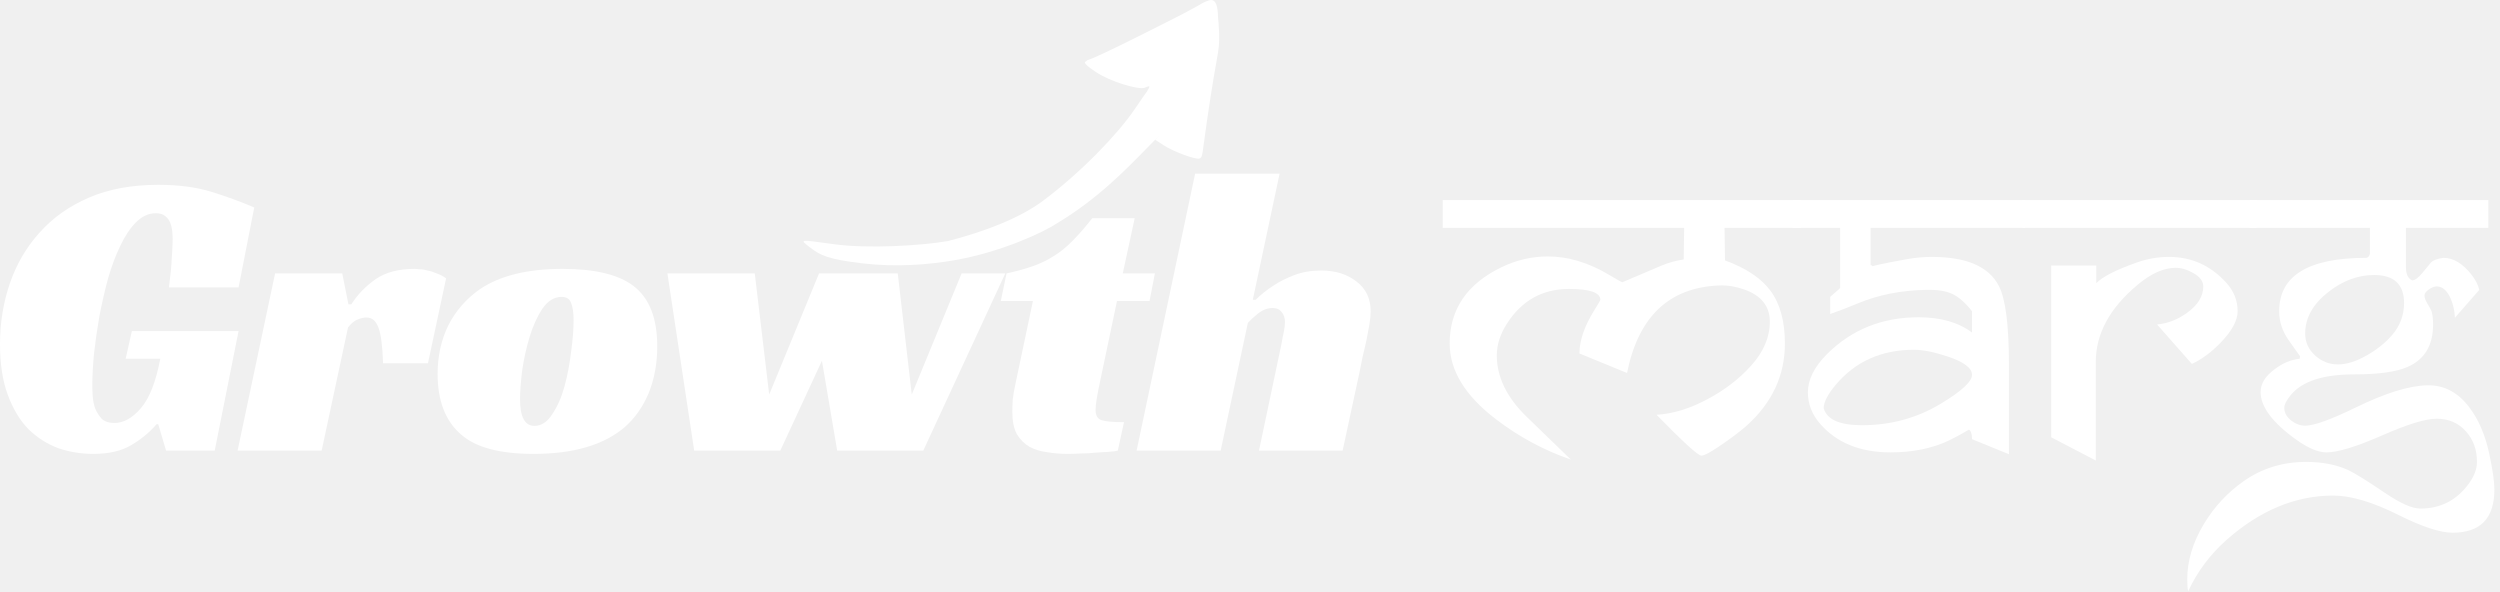
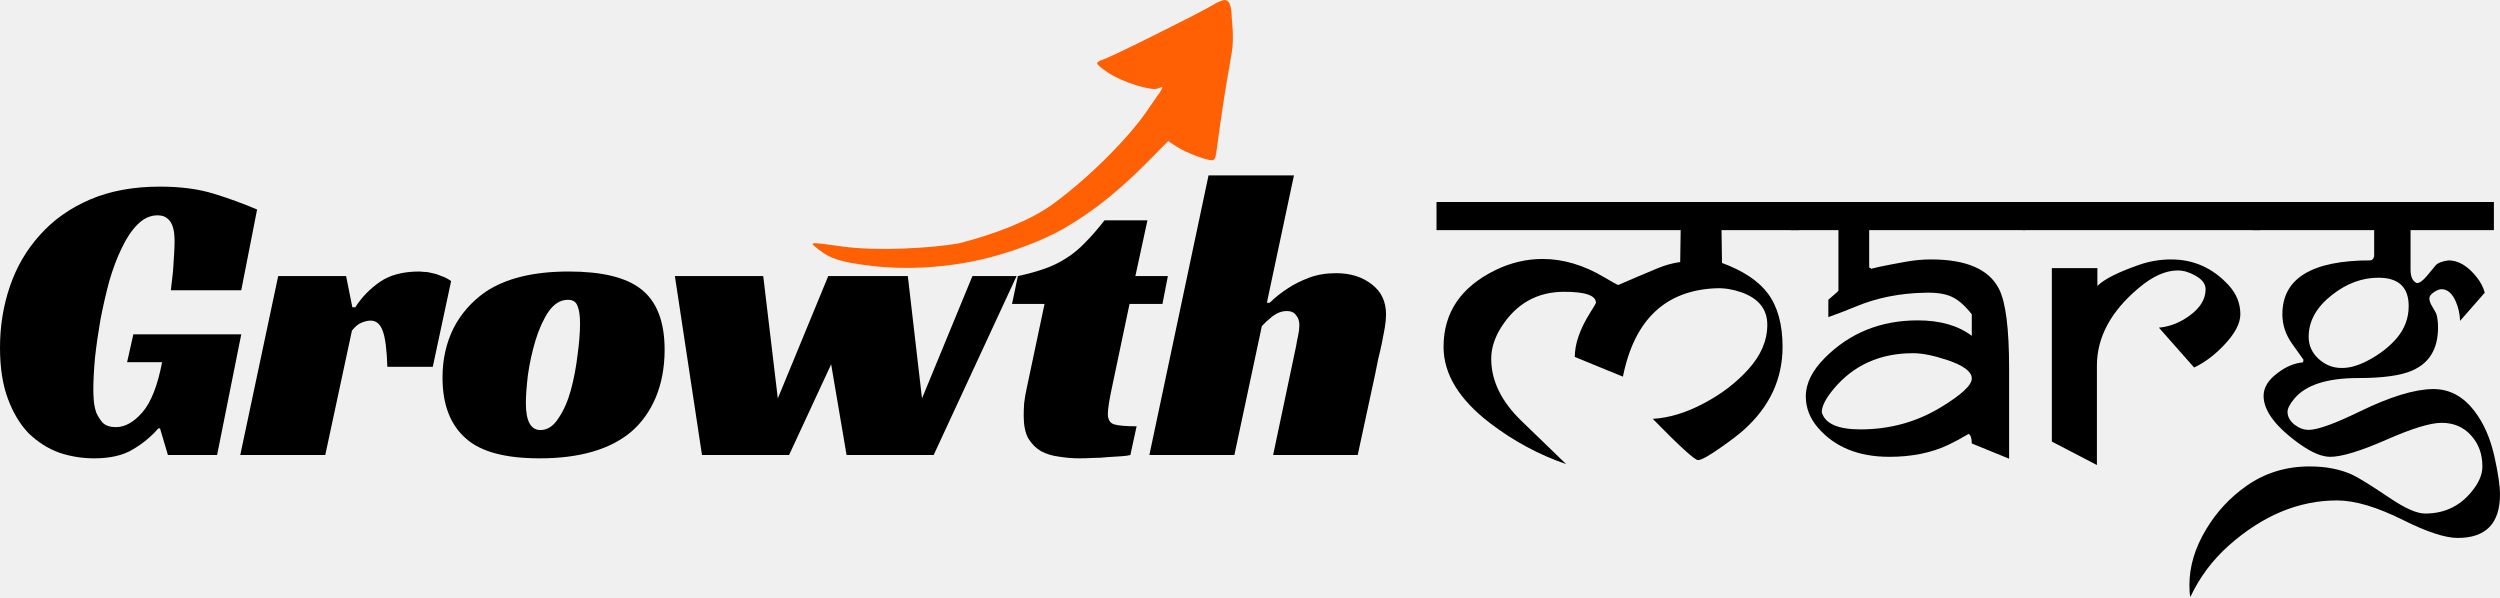
- <svg xmlns="http://www.w3.org/2000/svg" width="296" height="70" viewBox="0 0 296 70" fill="none">
-   <path fill-rule="evenodd" clip-rule="evenodd" d="M138.026 2.676C136.52 3.428 133.272 5.088 130.803 6.249C128.333 7.41 128.884 6.985 128.696 7.178C128.508 7.37 127.931 7.298 129.702 8.494C131.473 9.691 134.772 10.641 135.51 10.395C135.667 10.342 135.891 10.225 136.079 10.214C136.09 10.402 136.054 10.354 135.861 10.719C135.669 11.084 136.231 10.154 134.308 12.984C132.384 15.815 128.037 20.4 123.401 23.84C120.77 25.792 116.622 27.42 112.262 28.535C109.139 29.083 102.743 29.482 98.612 28.898C94.48 28.314 94.695 28.358 95.927 29.309C97.16 30.259 98.095 30.706 102.126 31.183C106.158 31.659 109.988 31.326 112.902 30.829C118.517 29.87 123.592 27.485 125.18 26.417C129.988 23.535 133.363 20.019 135.866 17.465C138.37 14.911 136.74 16.584 136.769 16.574C136.797 16.564 136.64 16.439 137.77 17.193C138.901 17.946 141.659 18.96 142.04 18.765C142.422 18.57 142.322 18.324 142.919 14.214C143.515 10.105 143.927 7.861 144.216 6.211C144.505 4.561 144.246 2.415 144.216 2.068C144.187 1.721 144.257 -0.328 143.144 0.045C142.485 0.266 142.512 0.3 141.485 0.874C140.457 1.448 139.532 1.923 138.026 2.676Z" fill="white" />
-   <path d="M213.257 26.982H204.186L204.241 30.83C206.734 31.747 208.53 32.947 209.629 34.431C210.765 35.971 211.333 38.05 211.333 40.671C211.333 44.446 209.821 47.689 206.798 50.401C206.23 50.914 205.359 51.583 204.186 52.408C202.739 53.434 201.823 53.947 201.438 53.947C201.053 53.947 199.285 52.335 196.133 49.109C198.075 49 200.1 48.377 202.207 47.24C204.205 46.178 205.9 44.877 207.293 43.337C208.795 41.688 209.547 39.938 209.547 38.087C209.547 36.255 208.53 34.981 206.495 34.266C205.506 33.918 204.525 33.762 203.554 33.799C197.617 34.037 193.979 37.492 192.642 44.162L187.007 41.853C187.007 40.313 187.602 38.591 188.794 36.685C189.233 35.989 189.462 35.595 189.481 35.503C189.481 34.642 188.244 34.211 185.77 34.211C182.6 34.211 180.135 35.604 178.376 38.389C177.606 39.617 177.221 40.845 177.221 42.073C177.221 44.638 178.403 47.066 180.767 49.357L185.99 54.415C182.801 53.315 179.842 51.721 177.111 49.632C173.465 46.846 171.641 43.859 171.641 40.671C171.641 36.639 173.675 33.634 177.744 31.655C179.521 30.794 181.354 30.363 183.241 30.363C185.66 30.363 188.079 31.087 190.498 32.535C191.414 33.084 191.945 33.377 192.092 33.414C193.485 32.809 195.015 32.159 196.682 31.463C197.562 31.096 198.451 30.849 199.349 30.72L199.404 26.982H170.817V23.684H213.257V26.982Z" fill="white" />
-   <path d="M239.783 26.982H221.476V31.38C221.549 31.38 221.623 31.417 221.696 31.49C221.769 31.563 221.833 31.6 221.888 31.6C221.742 31.6 221.659 31.591 221.641 31.573C221.641 31.481 223.006 31.188 225.737 30.693C226.745 30.51 227.743 30.418 228.733 30.418C232.856 30.418 235.504 31.573 236.677 33.882C237.465 35.421 237.859 38.527 237.859 43.2V53.782C237.474 53.636 236.017 53.04 233.488 51.996C233.488 51.409 233.369 51.034 233.131 50.869C232.16 51.437 231.362 51.867 230.739 52.161C228.76 53.095 226.46 53.562 223.84 53.562C220.23 53.562 217.445 52.426 215.484 50.154C214.531 49.055 214.054 47.827 214.054 46.471C214.054 44.95 214.806 43.438 216.308 41.935C219.222 39.022 222.841 37.565 227.166 37.565C229.786 37.565 231.894 38.169 233.488 39.379V36.85C232.682 35.824 231.894 35.137 231.124 34.789C230.373 34.44 229.338 34.285 228.018 34.321C225.068 34.376 222.365 34.917 219.909 35.943C218.81 36.401 217.738 36.813 216.693 37.18V35.146C216.932 34.944 217.28 34.642 217.738 34.239C217.811 34.147 217.857 34.092 217.875 34.074V26.982H212.24V23.684H239.783V26.982ZM233.488 44.382C233.488 43.575 232.526 42.852 230.602 42.21C229.008 41.679 227.679 41.413 226.616 41.413C222.75 41.413 219.653 42.806 217.325 45.591C216.391 46.709 215.924 47.625 215.924 48.34C216.308 49.678 217.82 50.346 220.459 50.346C223.868 50.346 226.983 49.494 229.805 47.79C232.26 46.306 233.488 45.17 233.488 44.382Z" fill="white" />
-   <path d="M267.215 26.982H239.425V23.684H267.215V26.982ZM264.934 36.85C264.934 37.931 264.283 39.15 262.982 40.506C261.883 41.66 260.728 42.522 259.519 43.09L255.396 38.417C256.642 38.307 257.824 37.849 258.942 37.042C260.224 36.126 260.866 35.082 260.866 33.909C260.866 33.286 260.462 32.755 259.656 32.315C258.96 31.912 258.273 31.71 257.595 31.71C256.184 31.71 254.672 32.388 253.059 33.744C249.779 36.493 248.139 39.535 248.139 42.87V54.525L242.861 51.776V31.435H248.194V33.524C248.982 32.736 250.613 31.912 253.087 31.05C254.296 30.629 255.542 30.418 256.825 30.418C259.482 30.418 261.736 31.435 263.587 33.469C264.485 34.459 264.934 35.586 264.934 36.85Z" fill="white" />
-   <path d="M295.335 57.961C295.335 61.369 293.686 63.073 290.387 63.073C288.921 63.073 286.795 62.377 284.01 60.984C280.931 59.445 278.348 58.675 276.259 58.675C271.769 58.675 267.536 60.444 263.559 63.98C261.654 65.684 260.16 67.691 259.079 70C259.006 69.707 258.969 69.24 258.969 68.598C258.969 66.399 259.629 64.209 260.948 62.029C262.158 60.013 263.724 58.327 265.648 56.971C267.811 55.45 270.275 54.69 273.043 54.69C274.948 54.69 276.607 55.01 278.018 55.651C278.769 56 280.217 56.898 282.361 58.345C284.193 59.591 285.595 60.215 286.566 60.215C288.985 60.215 290.909 59.216 292.339 57.218C292.962 56.357 293.273 55.514 293.273 54.69C293.273 53.242 292.834 52.032 291.954 51.061C291.074 50.072 289.92 49.577 288.491 49.577C287.171 49.577 285 50.246 281.976 51.583C278.952 52.903 276.781 53.562 275.461 53.562C274.49 53.562 273.317 53.077 271.943 52.106C269.084 50.072 267.655 48.175 267.655 46.416C267.655 45.444 268.196 44.556 269.277 43.749C270.248 42.998 271.247 42.577 272.273 42.485L272.328 42.183L270.981 40.286C270.23 39.223 269.854 38.078 269.854 36.85C269.854 32.635 273.299 30.528 280.189 30.528C280.391 30.491 280.528 30.326 280.602 30.033V26.982H266.363V23.684H294.62V26.982H284.862V31.6C284.862 32.461 285.11 32.993 285.604 33.194C285.916 33.194 286.31 32.91 286.786 32.342L287.831 31.078C288.106 30.803 288.6 30.62 289.315 30.528C290.47 30.528 291.569 31.188 292.614 32.507C293.09 33.112 293.402 33.717 293.548 34.321L290.662 37.62C290.625 36.777 290.451 36.007 290.14 35.311C289.718 34.376 289.169 33.909 288.491 33.909C288.234 33.909 287.932 34.028 287.583 34.266C287.235 34.505 287.061 34.743 287.061 34.981C287.061 35.256 287.18 35.586 287.419 35.971C287.693 36.429 287.849 36.713 287.886 36.823C288.014 37.244 288.078 37.776 288.078 38.417C288.078 40.891 287.07 42.568 285.055 43.447C283.717 44.033 281.609 44.327 278.732 44.327C275.067 44.327 272.566 45.142 271.228 46.773C270.697 47.414 270.44 47.937 270.459 48.34C270.477 48.89 270.752 49.375 271.283 49.797C271.815 50.2 272.365 50.401 272.933 50.401C273.977 50.401 275.984 49.678 278.952 48.23C282.452 46.526 285.274 45.655 287.419 45.619C289.379 45.582 291.029 46.452 292.366 48.23C293.447 49.641 294.226 51.437 294.703 53.617C295.124 55.542 295.335 56.989 295.335 57.961ZM284.642 35.888C284.642 33.671 283.46 32.562 281.096 32.562C279.191 32.562 277.386 33.231 275.681 34.569C273.849 35.998 272.933 37.638 272.933 39.489C272.933 40.497 273.317 41.358 274.087 42.073C274.875 42.787 275.773 43.145 276.781 43.145C277.825 43.163 279.007 42.787 280.327 42.018C281.5 41.34 282.471 40.552 283.24 39.654C284.175 38.554 284.642 37.299 284.642 35.888Z" fill="white" />
-   <path d="M15.612 39.202H28.248L25.419 53.35H19.662L18.735 50.228H18.54C17.694 51.204 16.686 52.033 15.515 52.716C14.376 53.399 12.88 53.741 11.026 53.741C9.595 53.741 8.213 53.513 6.879 53.058C5.578 52.57 4.407 51.822 3.366 50.813C2.358 49.773 1.545 48.423 0.927 46.764C0.309 45.105 0 43.105 0 40.763C0 38.226 0.39 35.819 1.171 33.542C1.952 31.265 3.122 29.265 4.684 27.541C6.245 25.785 8.196 24.402 10.538 23.394C12.88 22.386 15.612 21.882 18.735 21.882C21.142 21.882 23.239 22.158 25.029 22.711C26.817 23.264 28.509 23.882 30.102 24.565L28.248 34.03H20.003C20.036 33.672 20.085 33.249 20.15 32.762C20.215 32.274 20.264 31.77 20.296 31.249C20.328 30.696 20.361 30.16 20.394 29.639C20.426 29.119 20.442 28.663 20.442 28.273C20.442 28.013 20.426 27.72 20.394 27.395C20.361 27.037 20.28 26.696 20.15 26.37C20.02 26.045 19.824 25.785 19.564 25.59C19.304 25.362 18.93 25.248 18.442 25.248C17.596 25.248 16.816 25.606 16.1 26.322C15.417 27.005 14.799 27.931 14.246 29.102C13.693 30.241 13.205 31.542 12.783 33.005C12.392 34.469 12.051 35.965 11.758 37.494C11.498 38.99 11.286 40.47 11.124 41.934C10.994 43.365 10.929 44.617 10.929 45.691C10.929 46.016 10.945 46.422 10.977 46.91C11.01 47.398 11.107 47.886 11.27 48.374C11.465 48.829 11.726 49.236 12.051 49.594C12.409 49.919 12.913 50.081 13.563 50.081C14.636 50.081 15.677 49.496 16.686 48.325C17.694 47.154 18.458 45.203 18.979 42.471H14.88L15.612 39.202Z" fill="white" />
-   <path d="M32.571 32.371H40.524L41.256 36.03H41.597C42.345 34.859 43.305 33.867 44.476 33.054C45.647 32.241 47.191 31.835 49.111 31.835C49.241 31.835 49.436 31.851 49.696 31.883C49.989 31.883 50.298 31.932 50.623 32.03C50.981 32.095 51.339 32.209 51.696 32.371C52.087 32.501 52.461 32.697 52.818 32.957L50.672 43.007H45.354C45.289 40.991 45.11 39.592 44.817 38.811C44.524 37.998 44.053 37.592 43.402 37.592C43.077 37.592 42.719 37.673 42.329 37.836C41.971 37.966 41.597 38.275 41.207 38.763L38.084 53.35H28.131L32.571 32.371Z" fill="white" />
-   <path d="M66.596 31.835C70.467 31.835 73.28 32.518 75.037 33.884C76.891 35.315 77.817 37.689 77.817 41.007C77.817 43.056 77.476 44.91 76.793 46.569C76.11 48.195 75.15 49.545 73.914 50.618C71.442 52.7 67.865 53.741 63.181 53.741C59.18 53.741 56.318 52.976 54.594 51.447C52.74 49.854 51.813 47.463 51.813 44.276C51.813 42.161 52.236 40.242 53.082 38.519C53.96 36.795 55.212 35.364 56.839 34.225C59.213 32.632 62.465 31.835 66.596 31.835ZM63.279 50.423C64.092 50.423 64.791 49.968 65.376 49.057C65.995 48.146 66.482 47.04 66.84 45.739C67.198 44.406 67.458 43.04 67.621 41.641C67.816 40.21 67.913 38.974 67.913 37.933C67.913 37.022 67.816 36.339 67.621 35.884C67.458 35.396 67.084 35.152 66.499 35.152C65.62 35.152 64.856 35.624 64.206 36.567C63.588 37.51 63.083 38.633 62.693 39.934C62.303 41.234 62.01 42.568 61.815 43.934C61.652 45.3 61.571 46.406 61.571 47.252C61.571 49.366 62.14 50.423 63.279 50.423Z" fill="white" />
-   <path d="M79.021 32.371H89.364L91.072 46.715L96.975 32.371H106.294L107.952 46.715L113.856 32.371H119.027L109.318 53.35H99.122L97.317 42.714L92.389 53.35H82.192L79.021 32.371Z" fill="white" />
-   <path d="M119.176 32.371C120.38 32.111 121.437 31.818 122.348 31.493C123.258 31.168 124.088 30.761 124.836 30.273C125.616 29.785 126.348 29.184 127.031 28.468C127.747 27.753 128.511 26.874 129.324 25.834H134.35L132.935 32.371H136.74L136.106 35.64H132.252L130.251 45.154C130.089 45.902 129.959 46.569 129.861 47.154C129.763 47.74 129.715 48.195 129.715 48.52C129.715 49.171 129.942 49.577 130.398 49.74C130.886 49.903 131.78 49.984 133.081 49.984L132.349 53.35C132.122 53.415 131.764 53.464 131.276 53.497C130.821 53.529 130.3 53.562 129.715 53.594C129.162 53.659 128.576 53.692 127.958 53.692C127.373 53.724 126.852 53.741 126.397 53.741C125.584 53.741 124.787 53.675 124.006 53.545C123.226 53.448 122.526 53.236 121.909 52.911C121.291 52.553 120.786 52.049 120.396 51.399C120.038 50.748 119.859 49.87 119.859 48.764C119.859 48.374 119.876 47.886 119.908 47.3C119.973 46.715 120.087 46.065 120.25 45.349L122.299 35.64H118.493L119.176 32.371Z" fill="white" />
-   <path d="M148.332 35.494H148.674C149.292 34.876 150.007 34.306 150.821 33.786C151.504 33.331 152.317 32.924 153.26 32.566C154.203 32.209 155.26 32.03 156.431 32.03C158.123 32.03 159.521 32.469 160.627 33.347C161.733 34.193 162.286 35.364 162.286 36.86C162.286 37.315 162.237 37.836 162.14 38.421C162.042 38.974 161.928 39.576 161.798 40.226C161.668 40.844 161.522 41.478 161.359 42.129C161.229 42.747 161.115 43.316 161.017 43.837L158.968 53.35H149.064L151.748 40.617C151.813 40.194 151.894 39.771 151.992 39.348C152.089 38.893 152.138 38.486 152.138 38.128C152.138 37.64 152.008 37.25 151.748 36.957C151.52 36.632 151.162 36.469 150.674 36.469C150.089 36.469 149.52 36.681 148.967 37.104C148.446 37.527 148.04 37.901 147.747 38.226L144.527 53.35H134.574L141.502 20.564H151.504L148.332 35.494Z" fill="white" />
+ <svg xmlns="http://www.w3.org/2000/svg" width="335" height="80" viewBox="0 0 335 80" fill="none">
+   <path fill-rule="evenodd" clip-rule="evenodd" d="M157.966 3.058C156.242 3.918 152.525 5.815 149.699 7.142C146.873 8.468 147.503 7.983 147.288 8.203C147.073 8.423 146.413 8.34 148.439 9.708C150.466 11.075 154.241 12.162 155.086 11.88C155.265 11.82 155.523 11.686 155.738 11.673C155.75 11.888 155.709 11.833 155.488 12.25C155.268 12.667 155.911 11.604 153.71 14.839C151.509 18.074 146.534 23.314 141.228 27.246C138.217 29.477 133.47 31.337 128.479 32.611C124.905 33.237 117.586 33.694 112.857 33.026C108.128 32.359 108.375 32.41 109.786 33.496C111.196 34.582 112.266 35.092 116.88 35.637C121.494 36.182 125.877 35.801 129.212 35.233C135.638 34.138 141.446 31.412 143.263 30.191C148.767 26.897 152.629 22.879 155.494 19.96C158.359 17.041 156.494 18.953 156.527 18.942C156.56 18.931 156.379 18.788 157.673 19.649C158.967 20.51 162.123 21.668 162.56 21.446C162.997 21.223 162.883 20.942 163.565 16.245C164.248 11.548 164.72 8.984 165.05 7.098C165.381 5.212 165.084 2.76 165.05 2.363C165.017 1.966 165.097 -0.375 163.823 0.052C163.069 0.304 163.1 0.342 161.924 0.999C160.747 1.655 159.689 2.197 157.966 3.058Z" fill="#FF6003" />
+   <path d="M241.065 30.837H230.684L230.747 35.235C233.599 36.282 235.654 37.654 236.913 39.35C238.213 41.109 238.863 43.486 238.863 46.481C238.863 50.795 237.133 54.502 233.673 57.602C233.022 58.188 232.026 58.953 230.684 59.895C229.027 61.068 227.979 61.654 227.538 61.654C227.098 61.654 225.074 59.811 221.467 56.125C223.69 55.999 226.007 55.288 228.419 53.989C230.705 52.774 232.645 51.287 234.239 49.528C235.958 47.643 236.818 45.643 236.818 43.528C236.818 41.434 235.654 39.978 233.326 39.161C232.194 38.764 231.072 38.586 229.96 38.627C223.165 38.9 219.002 42.847 217.471 50.471L211.022 47.832C211.022 46.073 211.704 44.104 213.067 41.926C213.571 41.13 213.833 40.68 213.854 40.575C213.854 39.591 212.438 39.099 209.607 39.099C205.979 39.099 203.158 40.69 201.145 43.874C200.264 45.277 199.823 46.68 199.823 48.083C199.823 51.015 201.176 53.79 203.881 56.408L209.859 62.188C206.209 60.932 202.822 59.109 199.697 56.722C195.524 53.539 193.437 50.125 193.437 46.481C193.437 41.874 195.765 38.439 200.421 36.177C202.455 35.193 204.553 34.701 206.713 34.701C209.481 34.701 212.249 35.528 215.018 37.182C216.066 37.811 216.675 38.146 216.842 38.188C218.436 37.496 220.187 36.753 222.096 35.957C223.102 35.538 224.12 35.256 225.147 35.109L225.21 30.837H192.493V27.067H241.065V30.837Z" fill="black" />
+   <path d="M271.423 30.837H250.471V35.863C250.555 35.863 250.639 35.905 250.723 35.989C250.807 36.072 250.88 36.114 250.943 36.114C250.775 36.114 250.681 36.104 250.66 36.083C250.66 35.978 252.222 35.643 255.347 35.078C256.501 34.868 257.644 34.764 258.776 34.764C263.495 34.764 266.526 36.083 267.868 38.722C268.77 40.481 269.22 44.031 269.22 49.371V61.466C268.78 61.298 267.113 60.617 264.219 59.424C264.219 58.754 264.082 58.324 263.81 58.136C262.698 58.785 261.786 59.277 261.073 59.612C258.808 60.68 256.176 61.214 253.177 61.214C249.045 61.214 245.857 59.916 243.613 57.319C242.523 56.062 241.978 54.659 241.978 53.109C241.978 51.371 242.837 49.643 244.557 47.926C247.892 44.596 252.034 42.931 256.983 42.931C259.982 42.931 262.394 43.622 264.219 45.005V42.114C263.296 40.942 262.394 40.156 261.513 39.758C260.653 39.36 259.468 39.182 257.958 39.224C254.582 39.287 251.488 39.905 248.678 41.078C247.42 41.601 246.193 42.072 244.998 42.491V40.167C245.27 39.936 245.669 39.591 246.193 39.13C246.277 39.025 246.329 38.962 246.35 38.942V30.837H239.901V27.067H271.423V30.837ZM264.219 50.722C264.219 49.8 263.118 48.973 260.915 48.24C259.091 47.633 257.57 47.329 256.354 47.329C251.929 47.329 248.385 48.921 245.721 52.104C244.651 53.382 244.117 54.429 244.117 55.246C244.557 56.774 246.287 57.539 249.307 57.539C253.208 57.539 256.773 56.565 260.003 54.617C262.813 52.921 264.219 51.623 264.219 50.722Z" fill="black" />
+   <path d="M302.818 30.837H271.014V27.067H302.818V30.837ZM300.207 42.114C300.207 43.35 299.463 44.743 297.973 46.292C296.715 47.612 295.394 48.596 294.01 49.245L289.291 43.905C290.717 43.779 292.07 43.256 293.349 42.334C294.817 41.287 295.551 40.093 295.551 38.753C295.551 38.041 295.09 37.434 294.167 36.931C293.37 36.47 292.584 36.24 291.808 36.24C290.193 36.24 288.463 37.015 286.617 38.565C282.863 41.706 280.986 45.183 280.986 48.994V62.314L274.946 59.172V35.926H281.049V38.313C281.951 37.413 283.817 36.47 286.648 35.486C288.033 35.004 289.459 34.764 290.927 34.764C293.968 34.764 296.547 35.926 298.666 38.251C299.693 39.381 300.207 40.669 300.207 42.114Z" fill="black" />
+   <path d="M335 66.241C335 70.136 333.113 72.084 329.337 72.084C327.66 72.084 325.227 71.288 322.039 69.696C318.516 67.937 315.559 67.057 313.168 67.057C308.03 67.057 303.185 69.078 298.634 73.12C296.453 75.068 294.744 77.361 293.506 80C293.422 79.665 293.381 79.131 293.381 78.398C293.381 75.885 294.136 73.382 295.646 70.89C297.03 68.586 298.823 66.659 301.025 65.11C303.5 63.371 306.32 62.502 309.487 62.502C311.668 62.502 313.566 62.869 315.181 63.602C316.041 64 317.698 65.026 320.152 66.68C322.249 68.105 323.853 68.817 324.965 68.817C327.733 68.817 329.935 67.675 331.571 65.392C332.284 64.408 332.641 63.445 332.641 62.502C332.641 60.848 332.137 59.466 331.131 58.356C330.124 57.225 328.803 56.659 327.167 56.659C325.657 56.659 323.172 57.424 319.711 58.953C316.251 60.46 313.766 61.214 312.256 61.214C311.144 61.214 309.802 60.659 308.229 59.549C304.957 57.225 303.321 55.057 303.321 53.047C303.321 51.937 303.94 50.921 305.177 49.999C306.289 49.141 307.432 48.659 308.606 48.554L308.669 48.209L307.128 46.041C306.268 44.827 305.838 43.518 305.838 42.114C305.838 37.298 309.781 34.889 317.666 34.889C317.897 34.847 318.054 34.659 318.138 34.324V30.837H301.843V27.067H334.182V30.837H323.014V36.114C323.014 37.099 323.297 37.706 323.864 37.936C324.22 37.936 324.671 37.612 325.216 36.962L326.412 35.517C326.726 35.203 327.293 34.994 328.111 34.889C329.432 34.889 330.69 35.643 331.886 37.151C332.431 37.842 332.787 38.533 332.955 39.224L329.652 42.994C329.61 42.031 329.411 41.151 329.054 40.355C328.572 39.287 327.943 38.753 327.167 38.753C326.873 38.753 326.527 38.889 326.129 39.161C325.73 39.434 325.531 39.706 325.531 39.978C325.531 40.292 325.667 40.669 325.94 41.109C326.255 41.633 326.433 41.957 326.475 42.083C326.622 42.565 326.695 43.172 326.695 43.905C326.695 46.732 325.542 48.649 323.235 49.654C321.704 50.324 319.292 50.659 315.999 50.659C311.805 50.659 308.942 51.591 307.411 53.455C306.803 54.188 306.509 54.785 306.53 55.246C306.551 55.874 306.866 56.429 307.474 56.91C308.082 57.371 308.711 57.602 309.361 57.602C310.557 57.602 312.853 56.774 316.251 55.12C320.256 53.172 323.486 52.178 325.94 52.136C328.184 52.094 330.072 53.089 331.602 55.12C332.84 56.733 333.731 58.785 334.276 61.277C334.759 63.476 335 65.131 335 66.241ZM322.763 41.015C322.763 38.481 321.41 37.214 318.705 37.214C316.523 37.214 314.458 37.978 312.507 39.507C310.41 41.141 309.361 43.015 309.361 45.13C309.361 46.282 309.802 47.266 310.683 48.083C311.584 48.9 312.612 49.308 313.766 49.308C314.961 49.329 316.314 48.9 317.824 48.02C319.166 47.245 320.277 46.345 321.158 45.319C322.228 44.062 322.763 42.627 322.763 41.015Z" fill="black" />
+   <path d="M17.868 44.802H32.329L29.091 60.972H22.502L21.441 57.403H21.218C20.25 58.518 19.096 59.466 17.756 60.247C16.453 61.028 14.741 61.418 12.619 61.418C10.981 61.418 9.399 61.158 7.873 60.637C6.384 60.08 5.044 59.225 3.853 58.072C2.699 56.883 1.768 55.34 1.061 53.444C0.354 51.549 0 49.263 0 46.586C0 43.687 0.447 40.936 1.34 38.334C2.233 35.732 3.574 33.446 5.36 31.476C7.147 29.468 9.381 27.889 12.061 26.736C14.741 25.584 17.868 25.008 21.441 25.008C24.196 25.008 26.597 25.324 28.644 25.956C30.692 26.587 32.627 27.294 34.451 28.074L32.329 38.892H22.893C22.93 38.483 22.986 37.999 23.061 37.442C23.135 36.884 23.191 36.308 23.228 35.713C23.265 35.081 23.302 34.468 23.34 33.873C23.377 33.279 23.395 32.758 23.395 32.312C23.395 32.015 23.377 31.68 23.34 31.308C23.302 30.899 23.209 30.509 23.061 30.137C22.912 29.766 22.688 29.468 22.39 29.245C22.093 28.985 21.665 28.855 21.106 28.855C20.138 28.855 19.245 29.264 18.426 30.082C17.644 30.862 16.937 31.922 16.304 33.26C15.671 34.561 15.113 36.048 14.629 37.721C14.182 39.393 13.792 41.103 13.457 42.85C13.159 44.56 12.917 46.252 12.731 47.924C12.582 49.56 12.507 50.991 12.507 52.218C12.507 52.589 12.526 53.054 12.563 53.612C12.6 54.169 12.712 54.727 12.898 55.284C13.122 55.805 13.419 56.27 13.792 56.678C14.201 57.05 14.778 57.236 15.523 57.236C16.751 57.236 17.942 56.567 19.096 55.229C20.25 53.891 21.125 51.66 21.72 48.538H17.03L17.868 44.802Z" fill="black" />
+   <path d="M37.277 36.996H46.378L47.215 41.178H47.606C48.462 39.839 49.561 38.706 50.901 37.776C52.241 36.847 54.009 36.382 56.205 36.382C56.354 36.382 56.577 36.401 56.875 36.438C57.21 36.438 57.564 36.494 57.936 36.605C58.346 36.68 58.755 36.81 59.164 36.996C59.611 37.144 60.039 37.367 60.449 37.665L57.992 49.151H51.906C51.831 46.846 51.627 45.248 51.291 44.356C50.956 43.426 50.417 42.962 49.672 42.962C49.3 42.962 48.891 43.055 48.444 43.241C48.034 43.389 47.606 43.742 47.16 44.3L43.586 60.972H32.195L37.277 36.996Z" fill="black" />
+   <path d="M76.217 36.382C80.647 36.382 83.867 37.163 85.877 38.724C87.998 40.36 89.059 43.073 89.059 46.865C89.059 49.207 88.668 51.326 87.887 53.221C87.105 55.08 86.007 56.623 84.592 57.849C81.763 60.228 77.669 61.418 72.308 61.418C67.73 61.418 64.454 60.544 62.481 58.797C60.359 56.976 59.298 54.244 59.298 50.601C59.298 48.184 59.782 45.991 60.75 44.021C61.755 42.051 63.188 40.416 65.05 39.114C67.767 37.293 71.489 36.382 76.217 36.382ZM72.42 57.626C73.351 57.626 74.151 57.106 74.821 56.065C75.528 55.024 76.087 53.76 76.496 52.273C76.906 50.749 77.203 49.188 77.389 47.59C77.613 45.954 77.725 44.542 77.725 43.352C77.725 42.311 77.613 41.531 77.389 41.01C77.203 40.453 76.775 40.174 76.105 40.174C75.1 40.174 74.225 40.713 73.481 41.791C72.774 42.869 72.197 44.151 71.75 45.638C71.303 47.125 70.968 48.649 70.745 50.21C70.559 51.772 70.466 53.035 70.466 54.002C70.466 56.418 71.117 57.626 72.42 57.626Z" fill="black" />
+   <path d="M90.436 36.996H102.274L104.228 53.389L110.984 36.996H121.649L123.548 53.389L130.304 36.996H136.222L125.111 60.972H113.441L111.375 48.816L105.736 60.972H94.066L90.436 36.996Z" fill="black" />
+   <path d="M136.393 36.996C137.77 36.698 138.98 36.364 140.022 35.992C141.065 35.62 142.014 35.156 142.87 34.598C143.763 34.041 144.601 33.353 145.383 32.535C146.202 31.717 147.076 30.714 148.007 29.524H153.758L152.139 36.996H156.494L155.768 40.731H151.357L149.068 51.604C148.882 52.459 148.733 53.221 148.621 53.891C148.51 54.56 148.454 55.08 148.454 55.452C148.454 56.195 148.714 56.66 149.235 56.846C149.794 57.032 150.817 57.124 152.306 57.124L151.469 60.972C151.208 61.046 150.799 61.102 150.24 61.139C149.719 61.176 149.124 61.213 148.454 61.251C147.821 61.325 147.151 61.362 146.444 61.362C145.774 61.399 145.178 61.418 144.657 61.418C143.726 61.418 142.814 61.343 141.921 61.195C141.027 61.083 140.227 60.842 139.52 60.47C138.813 60.061 138.236 59.485 137.789 58.741C137.379 57.998 137.175 56.994 137.175 55.73C137.175 55.284 137.193 54.727 137.231 54.058C137.305 53.389 137.435 52.645 137.621 51.827L139.967 40.731H135.611L136.393 36.996Z" fill="black" />
+   <path d="M169.761 40.564H170.152C170.859 39.858 171.678 39.208 172.609 38.613C173.39 38.092 174.321 37.628 175.4 37.219C176.48 36.81 177.69 36.605 179.03 36.605C180.966 36.605 182.566 37.107 183.832 38.111C185.097 39.077 185.73 40.416 185.73 42.126C185.73 42.646 185.674 43.241 185.563 43.91C185.451 44.542 185.321 45.229 185.172 45.973C185.023 46.679 184.855 47.404 184.669 48.147C184.52 48.854 184.39 49.504 184.279 50.099L181.933 60.972H170.599L173.67 46.419C173.744 45.936 173.837 45.452 173.949 44.969C174.06 44.449 174.116 43.984 174.116 43.575C174.116 43.018 173.967 42.572 173.67 42.237C173.409 41.865 172.999 41.679 172.441 41.679C171.771 41.679 171.12 41.921 170.487 42.404C169.891 42.888 169.426 43.315 169.091 43.687L165.406 60.972H154.015L161.944 23.502H173.39L169.761 40.564Z" fill="black" />
</svg>
